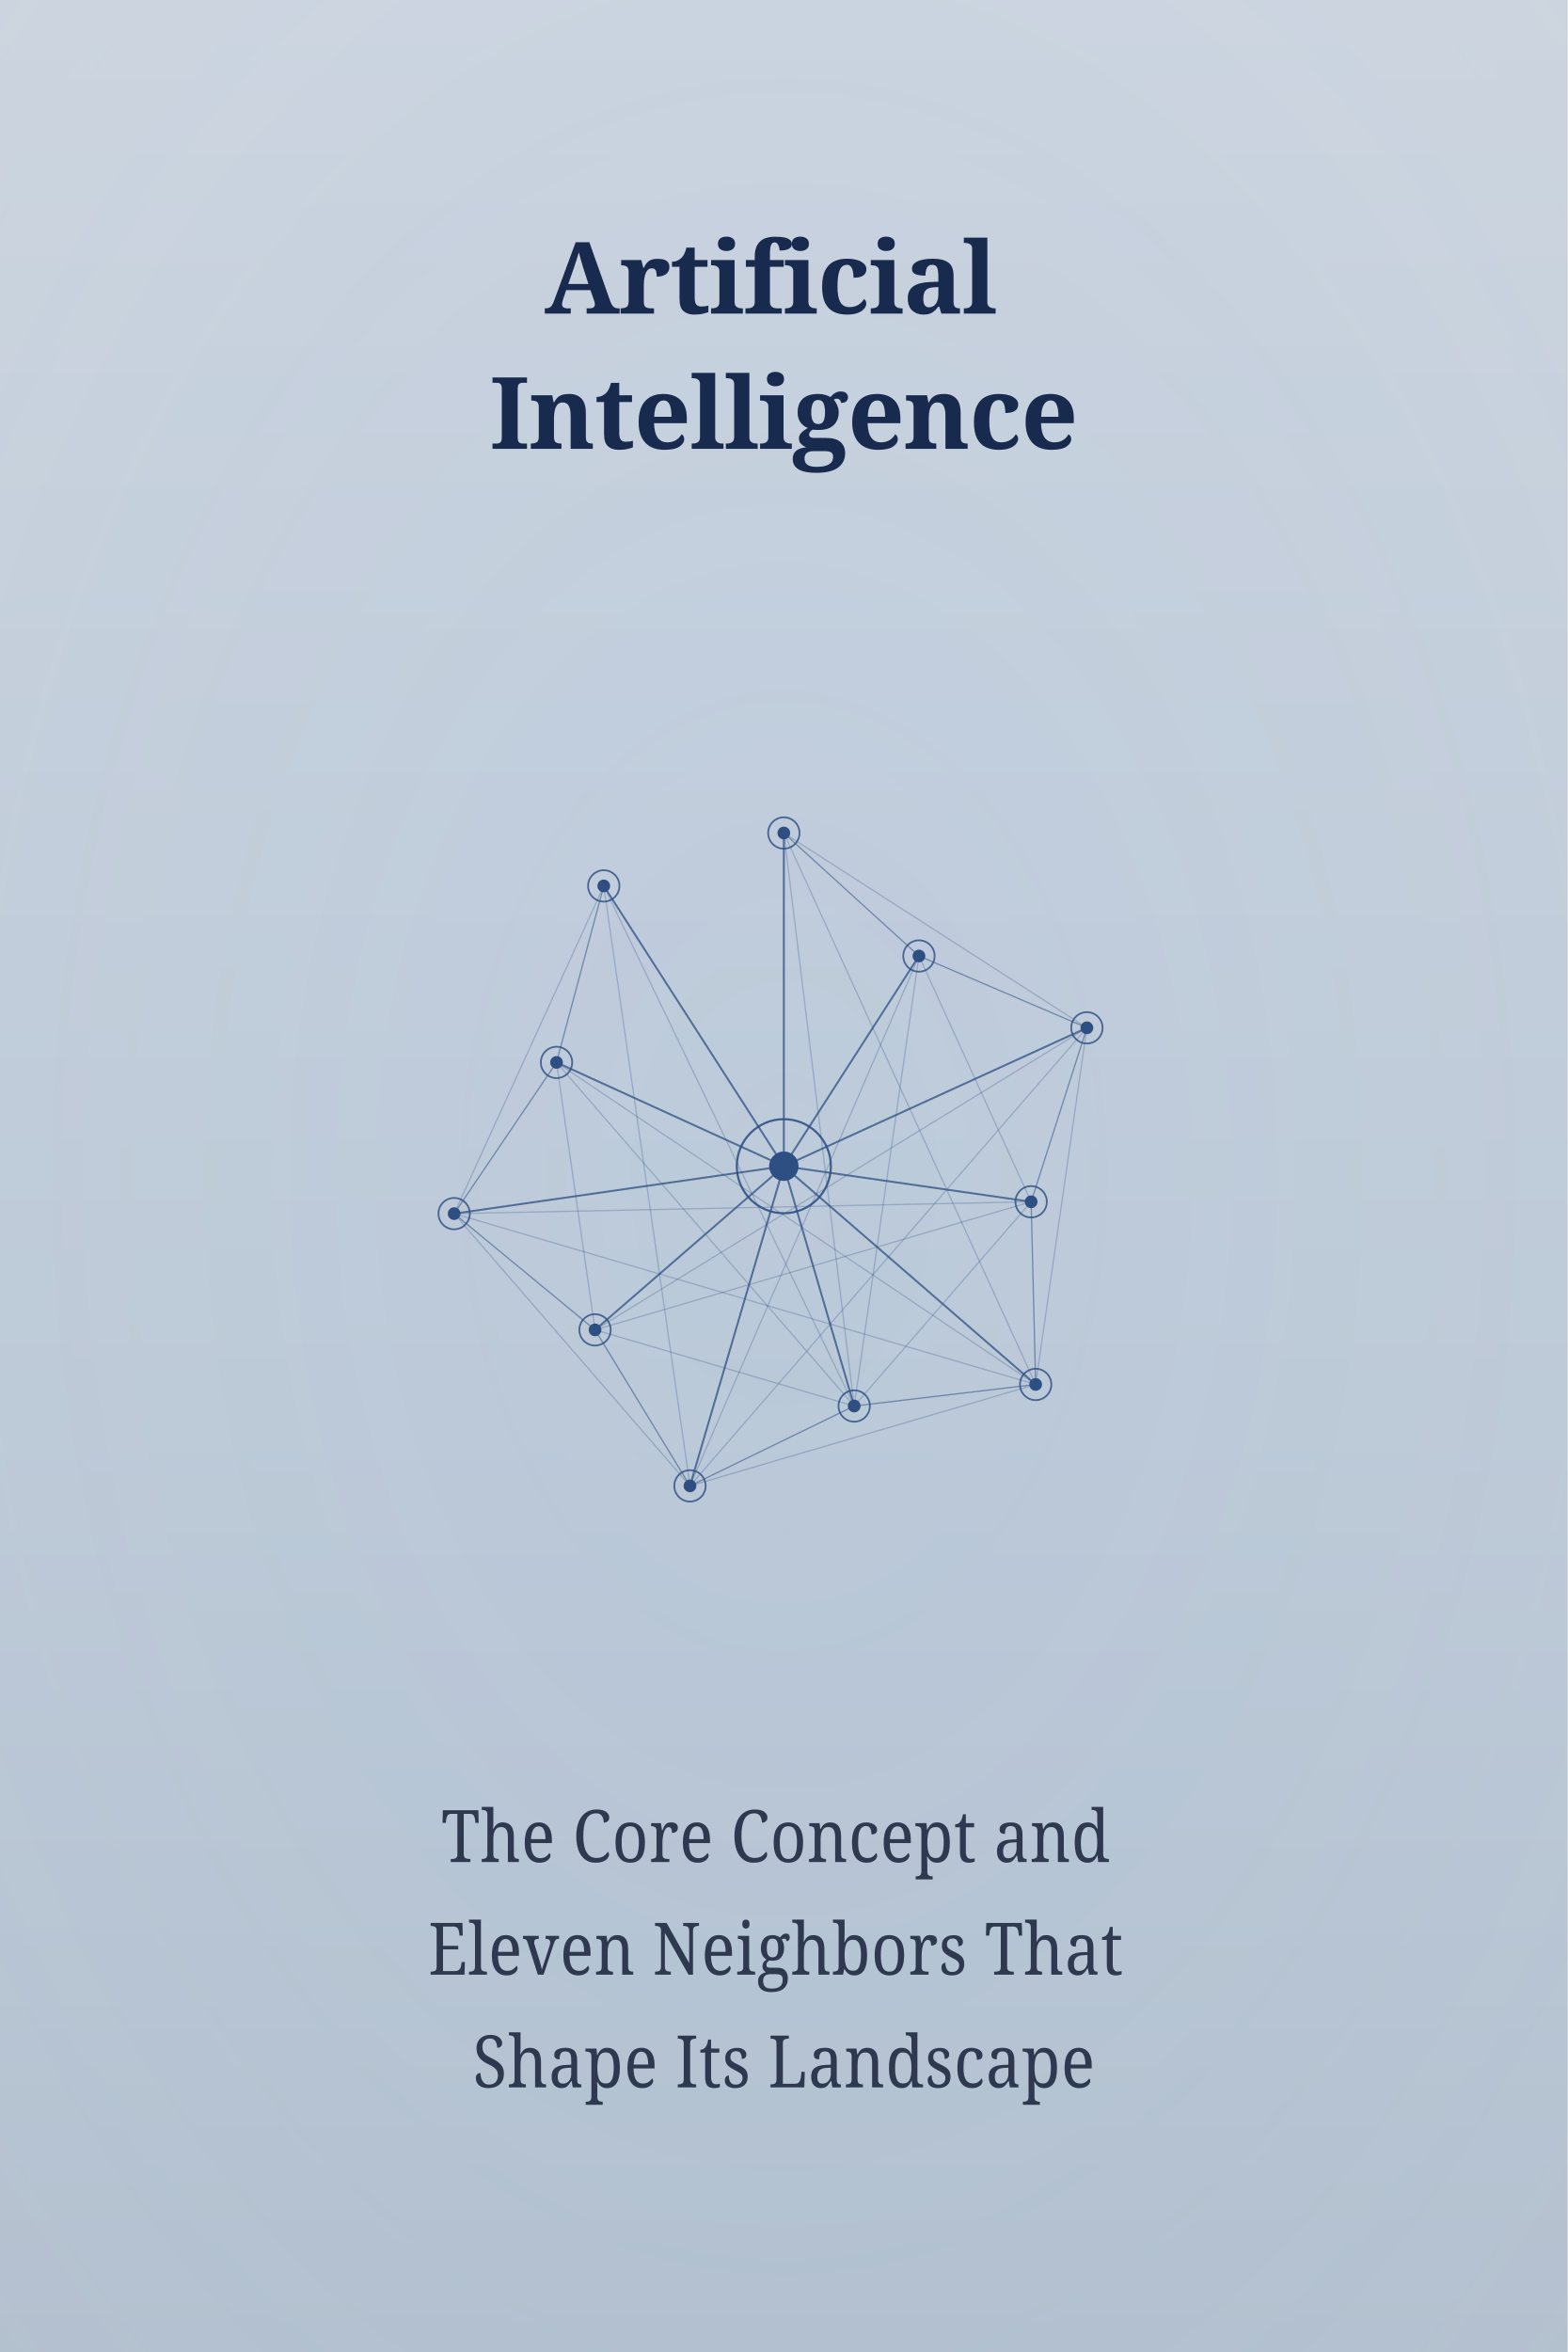
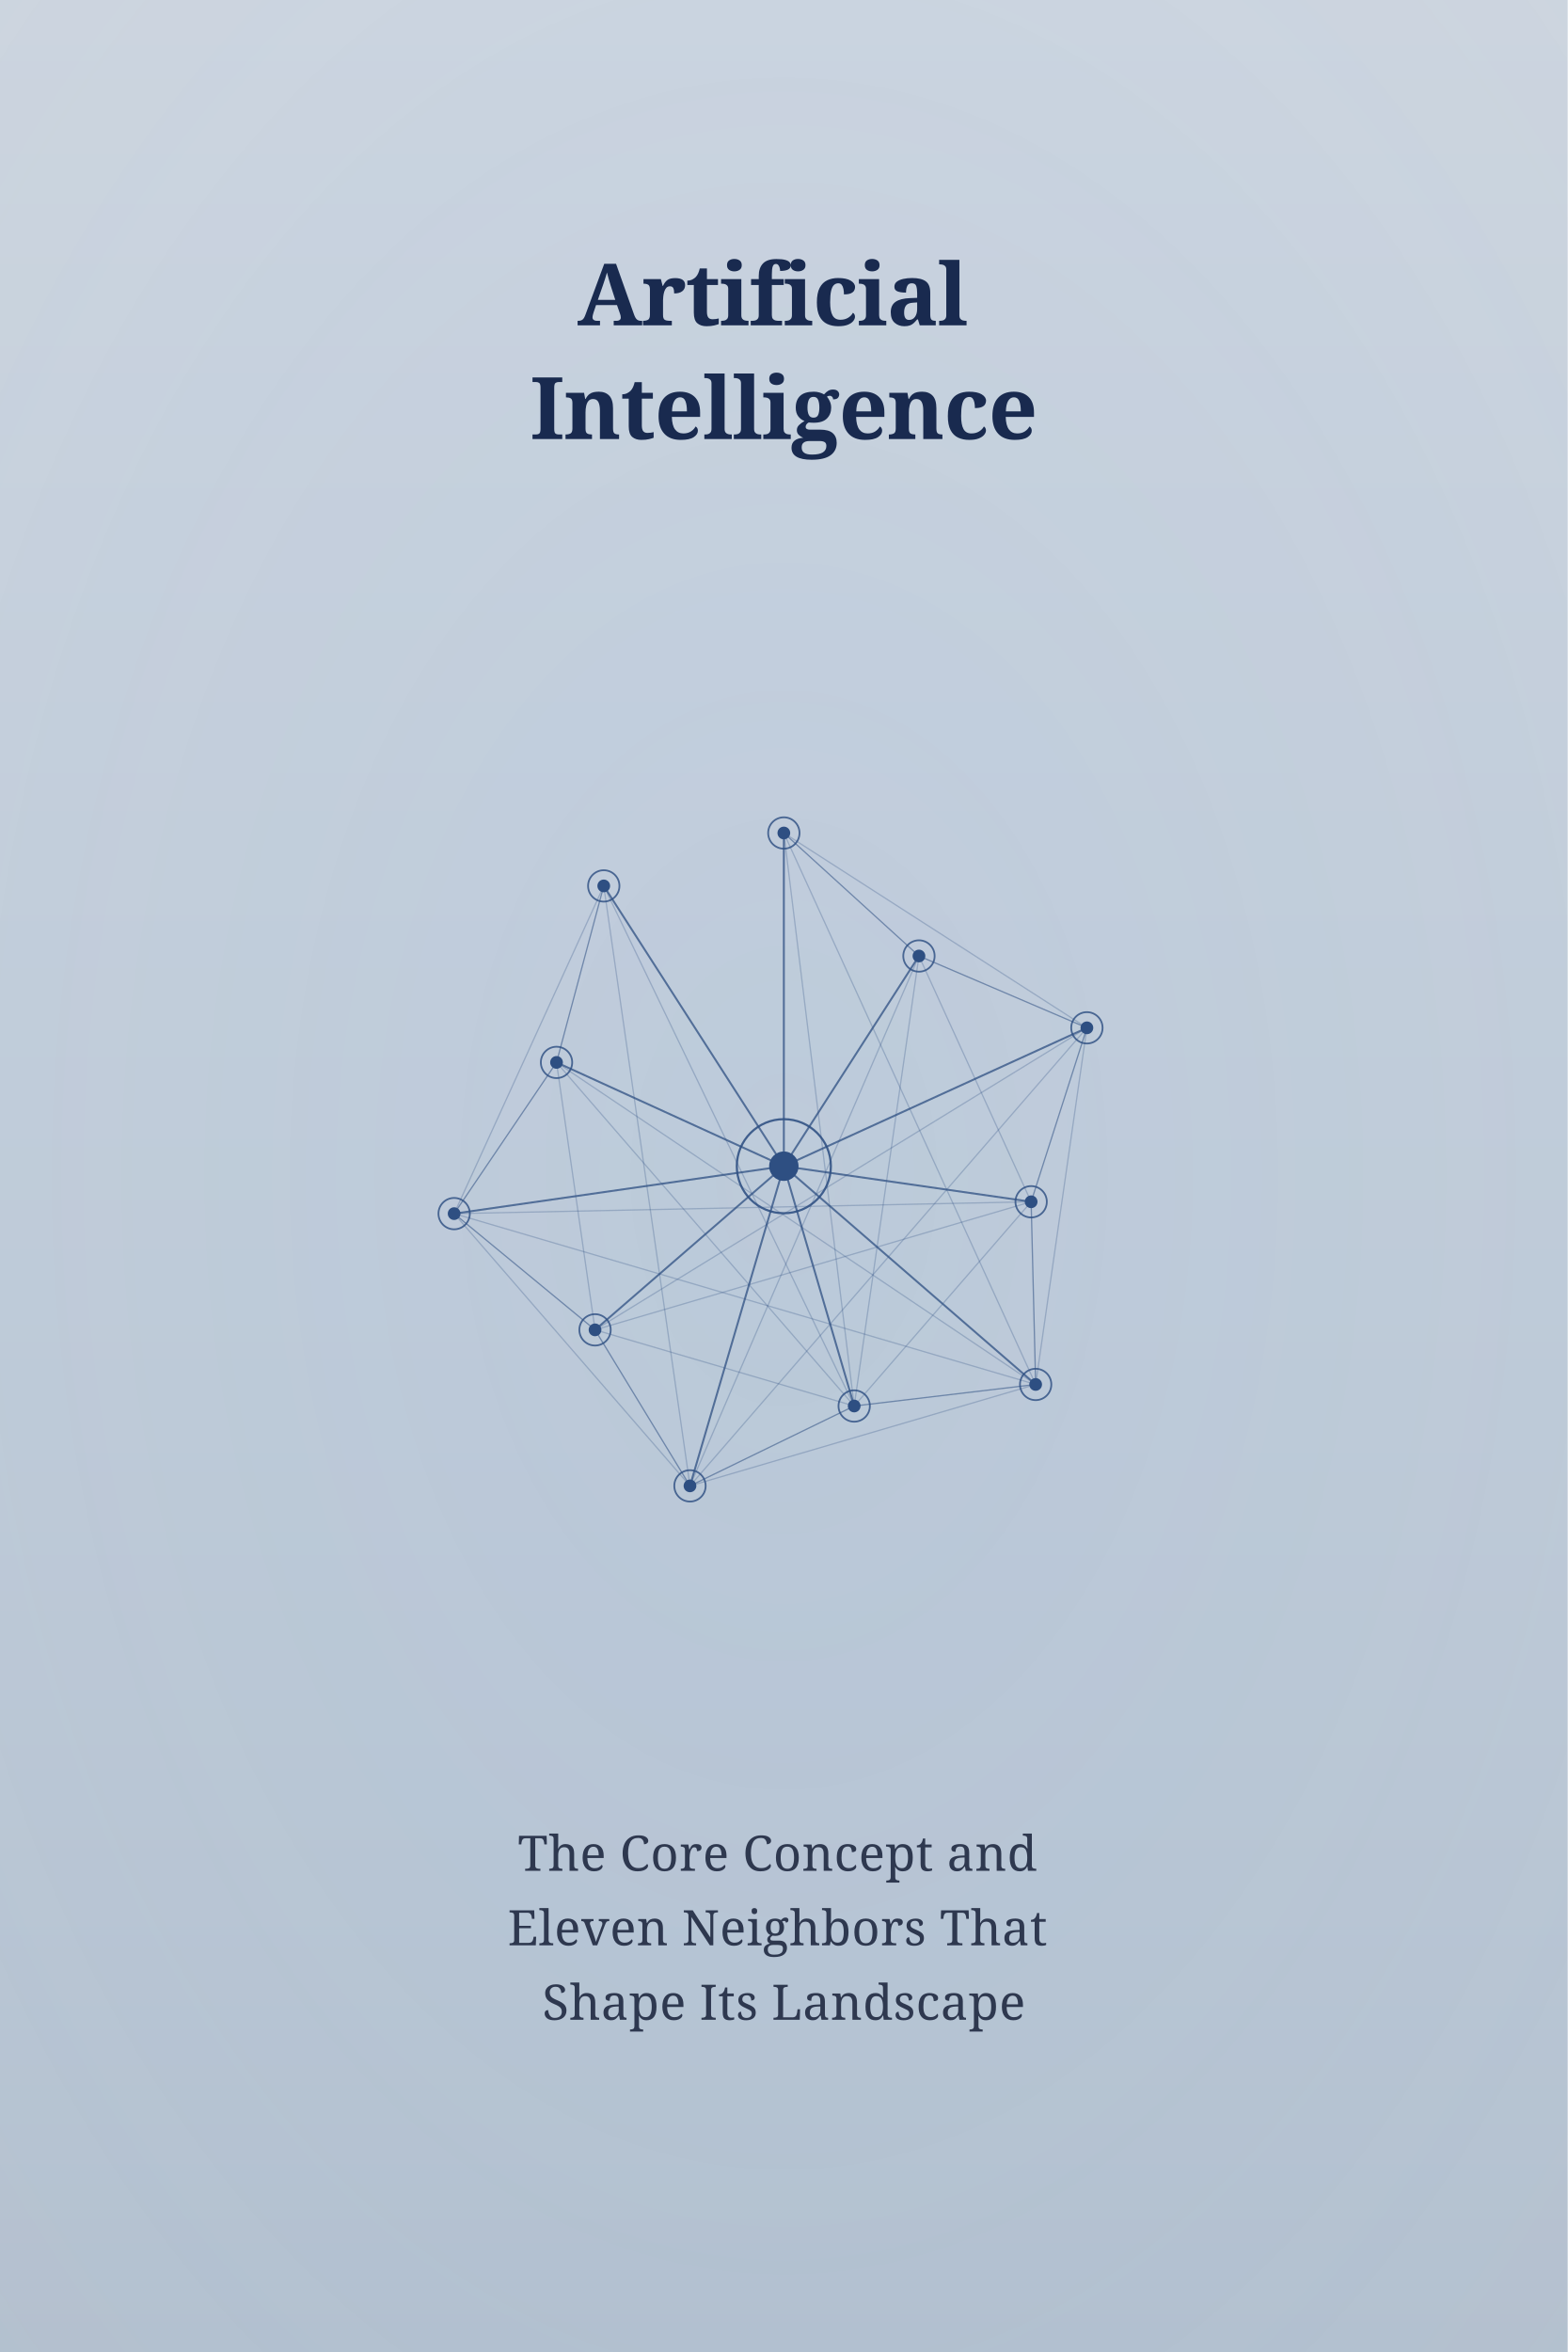
<svg xmlns="http://www.w3.org/2000/svg" viewBox="0 0 1600 2400" width="100%" height="100%">
  <defs>
    <linearGradient id="bg-artificial-intelligence" x1="0%" y1="0%" x2="0%" y2="100%">
      <stop offset="0%" stop-color="#cdd5df" />
      <stop offset="60%" stop-color="#c0cbd7" />
      <stop offset="100%" stop-color="#b4c1cf" />
    </linearGradient>
    <radialGradient id="halo-artificial-intelligence" cx="50%" cy="50%" r="75%">
      <stop offset="0%" stop-color="#60a5fa" stop-opacity="0.06" />
      <stop offset="55%" stop-color="#60a5fa" stop-opacity="0.03" />
      <stop offset="100%" stop-color="#60a5fa" stop-opacity="0.00" />
    </radialGradient>
  </defs>
  <rect width="1600" height="2400" fill="url(#bg-artificial-intelligence)" />
  <rect width="1600" height="2400" fill="url(#halo-artificial-intelligence)" />
  <g text-anchor="middle">
-     <text x="800" y="320" font-family="'Literata', Georgia, serif" font-size="102" font-weight="700" letter-spacing="-0.01em" fill="#192a4f">
+     <text x="800" y="332" font-family="'Literata', Georgia, serif" font-size="88" font-weight="700" letter-spacing="-0.01em" fill="#192a4f">
      <tspan x="800" dy="0">Artificial</tspan>
-       <tspan x="800" dy="138">Intelligence</tspan>
+       <tspan x="800" dy="116">Intelligence</tspan>
    </text>
  </g>
  <g class="emblem-attention" transform="translate(0, -210)">
    <line x1="800.0" y1="1060.0" x2="937.9" y2="1185.5" stroke="#2e4f82" stroke-width="1.3" opacity="0.55" />
    <line x1="800.0" y1="1060.0" x2="1109.3" y2="1258.8" stroke="#2e4f82" stroke-width="1.3" opacity="0.28" />
    <line x1="800.0" y1="1060.0" x2="1057.0" y2="1622.7" stroke="#2e4f82" stroke-width="1.3" opacity="0.28" />
    <line x1="800.0" y1="1060.0" x2="871.8" y2="1644.7" stroke="#2e4f82" stroke-width="1.3" opacity="0.28" />
    <line x1="937.9" y1="1185.5" x2="1109.3" y2="1258.8" stroke="#2e4f82" stroke-width="1.3" opacity="0.55" />
    <line x1="937.9" y1="1185.5" x2="1052.4" y2="1436.3" stroke="#2e4f82" stroke-width="1.3" opacity="0.28" />
    <line x1="937.9" y1="1185.5" x2="871.8" y2="1644.7" stroke="#2e4f82" stroke-width="1.3" opacity="0.28" />
    <line x1="937.9" y1="1185.5" x2="704.2" y2="1726.2" stroke="#2e4f82" stroke-width="1.3" opacity="0.28" />
    <line x1="1109.3" y1="1258.8" x2="1052.4" y2="1436.3" stroke="#2e4f82" stroke-width="1.3" opacity="0.55" />
    <line x1="1109.3" y1="1258.8" x2="1057.0" y2="1622.7" stroke="#2e4f82" stroke-width="1.3" opacity="0.28" />
    <line x1="1109.3" y1="1258.8" x2="704.2" y2="1726.2" stroke="#2e4f82" stroke-width="1.3" opacity="0.28" />
    <line x1="1109.3" y1="1258.8" x2="607.3" y2="1567.0" stroke="#2e4f82" stroke-width="1.3" opacity="0.28" />
    <line x1="1052.4" y1="1436.3" x2="1057.0" y2="1622.7" stroke="#2e4f82" stroke-width="1.3" opacity="0.55" />
    <line x1="1052.4" y1="1436.3" x2="871.8" y2="1644.7" stroke="#2e4f82" stroke-width="1.3" opacity="0.28" />
    <line x1="1052.4" y1="1436.3" x2="607.3" y2="1567.0" stroke="#2e4f82" stroke-width="1.3" opacity="0.28" />
    <line x1="1052.4" y1="1436.3" x2="463.5" y2="1448.4" stroke="#2e4f82" stroke-width="1.3" opacity="0.28" />
    <line x1="1057.0" y1="1622.7" x2="871.8" y2="1644.7" stroke="#2e4f82" stroke-width="1.3" opacity="0.55" />
    <line x1="1057.0" y1="1622.7" x2="704.2" y2="1726.2" stroke="#2e4f82" stroke-width="1.3" opacity="0.28" />
    <line x1="1057.0" y1="1622.7" x2="463.5" y2="1448.4" stroke="#2e4f82" stroke-width="1.3" opacity="0.28" />
    <line x1="1057.0" y1="1622.7" x2="568.0" y2="1294.1" stroke="#2e4f82" stroke-width="1.3" opacity="0.28" />
    <line x1="871.8" y1="1644.7" x2="704.2" y2="1726.2" stroke="#2e4f82" stroke-width="1.3" opacity="0.55" />
    <line x1="871.8" y1="1644.7" x2="607.3" y2="1567.0" stroke="#2e4f82" stroke-width="1.3" opacity="0.28" />
    <line x1="871.8" y1="1644.7" x2="568.0" y2="1294.1" stroke="#2e4f82" stroke-width="1.3" opacity="0.28" />
    <line x1="871.8" y1="1644.7" x2="616.2" y2="1114.0" stroke="#2e4f82" stroke-width="1.3" opacity="0.28" />
    <line x1="704.2" y1="1726.2" x2="607.3" y2="1567.0" stroke="#2e4f82" stroke-width="1.3" opacity="0.55" />
    <line x1="704.2" y1="1726.2" x2="463.5" y2="1448.4" stroke="#2e4f82" stroke-width="1.3" opacity="0.28" />
    <line x1="704.2" y1="1726.2" x2="616.2" y2="1114.0" stroke="#2e4f82" stroke-width="1.3" opacity="0.28" />
    <line x1="607.3" y1="1567.0" x2="463.5" y2="1448.4" stroke="#2e4f82" stroke-width="1.3" opacity="0.55" />
    <line x1="607.3" y1="1567.0" x2="568.0" y2="1294.1" stroke="#2e4f82" stroke-width="1.3" opacity="0.28" />
    <line x1="463.5" y1="1448.4" x2="568.0" y2="1294.1" stroke="#2e4f82" stroke-width="1.3" opacity="0.55" />
    <line x1="463.5" y1="1448.4" x2="616.2" y2="1114.0" stroke="#2e4f82" stroke-width="1.3" opacity="0.28" />
    <line x1="568.0" y1="1294.1" x2="616.2" y2="1114.0" stroke="#2e4f82" stroke-width="1.3" opacity="0.55" />
    <line x1="800" y1="1400" x2="800.0" y2="1060.0" stroke="#2e4f82" stroke-width="2.0" opacity="0.75" />
    <circle cx="800.0" cy="1060.0" r="16" stroke="#2e4f82" stroke-width="1.8" fill="none" opacity="0.82" />
    <circle cx="800.0" cy="1060.0" r="6.5" fill="#2e4f82" />
    <line x1="800" y1="1400" x2="937.9" y2="1185.5" stroke="#2e4f82" stroke-width="2.0" opacity="0.75" />
    <circle cx="937.9" cy="1185.5" r="16" stroke="#2e4f82" stroke-width="1.8" fill="none" opacity="0.82" />
    <circle cx="937.9" cy="1185.5" r="6.5" fill="#2e4f82" />
    <line x1="800" y1="1400" x2="1109.3" y2="1258.8" stroke="#2e4f82" stroke-width="2.0" opacity="0.75" />
    <circle cx="1109.3" cy="1258.8" r="16" stroke="#2e4f82" stroke-width="1.8" fill="none" opacity="0.82" />
    <circle cx="1109.3" cy="1258.8" r="6.5" fill="#2e4f82" />
    <line x1="800" y1="1400" x2="1052.4" y2="1436.3" stroke="#2e4f82" stroke-width="2.0" opacity="0.75" />
    <circle cx="1052.4" cy="1436.3" r="16" stroke="#2e4f82" stroke-width="1.8" fill="none" opacity="0.82" />
    <circle cx="1052.4" cy="1436.3" r="6.5" fill="#2e4f82" />
    <line x1="800" y1="1400" x2="1057.0" y2="1622.7" stroke="#2e4f82" stroke-width="2.0" opacity="0.75" />
    <circle cx="1057.0" cy="1622.7" r="16" stroke="#2e4f82" stroke-width="1.8" fill="none" opacity="0.82" />
    <circle cx="1057.0" cy="1622.7" r="6.5" fill="#2e4f82" />
    <line x1="800" y1="1400" x2="871.8" y2="1644.7" stroke="#2e4f82" stroke-width="2.0" opacity="0.75" />
    <circle cx="871.8" cy="1644.7" r="16" stroke="#2e4f82" stroke-width="1.8" fill="none" opacity="0.82" />
    <circle cx="871.8" cy="1644.7" r="6.5" fill="#2e4f82" />
    <line x1="800" y1="1400" x2="704.2" y2="1726.2" stroke="#2e4f82" stroke-width="2.0" opacity="0.75" />
    <circle cx="704.2" cy="1726.2" r="16" stroke="#2e4f82" stroke-width="1.8" fill="none" opacity="0.82" />
    <circle cx="704.2" cy="1726.2" r="6.5" fill="#2e4f82" />
    <line x1="800" y1="1400" x2="607.3" y2="1567.0" stroke="#2e4f82" stroke-width="2.0" opacity="0.75" />
    <circle cx="607.3" cy="1567.0" r="16" stroke="#2e4f82" stroke-width="1.8" fill="none" opacity="0.82" />
    <circle cx="607.3" cy="1567.0" r="6.5" fill="#2e4f82" />
    <line x1="800" y1="1400" x2="463.5" y2="1448.4" stroke="#2e4f82" stroke-width="2.0" opacity="0.75" />
    <circle cx="463.5" cy="1448.4" r="16" stroke="#2e4f82" stroke-width="1.8" fill="none" opacity="0.82" />
    <circle cx="463.5" cy="1448.4" r="6.5" fill="#2e4f82" />
    <line x1="800" y1="1400" x2="568.0" y2="1294.1" stroke="#2e4f82" stroke-width="2.0" opacity="0.75" />
    <circle cx="568.0" cy="1294.1" r="16" stroke="#2e4f82" stroke-width="1.8" fill="none" opacity="0.82" />
    <circle cx="568.0" cy="1294.1" r="6.5" fill="#2e4f82" />
    <line x1="800" y1="1400" x2="616.2" y2="1114.0" stroke="#2e4f82" stroke-width="2.0" opacity="0.75" />
    <circle cx="616.2" cy="1114.0" r="16" stroke="#2e4f82" stroke-width="1.8" fill="none" opacity="0.82" />
    <circle cx="616.2" cy="1114.0" r="6.5" fill="#2e4f82" />
    <circle cx="800" cy="1400" r="48" stroke="#2e4f82" stroke-width="2.2" fill="none" opacity="0.88" />
    <circle cx="800" cy="1400" r="15" fill="#2e4f82" />
  </g>
-   <g text-anchor="middle" transform="translate(800, 0) scale(0.87, 1) translate(-800, 0)">
-     <text x="800" y="1900" font-family="'Literata', Georgia, serif" font-size="74" font-weight="400" letter-spacing="0.01em" fill="#2e384f">
+   <g text-anchor="middle">
+     <text x="800" y="1909" font-family="'Literata', Georgia, serif" font-size="50" font-weight="400" letter-spacing="0.01em" fill="#2e384f">
      <tspan x="800" dy="0">The Core Concept and</tspan>
-       <tspan x="800" dy="115">Eleven Neighbors That</tspan>
-       <tspan x="800" dy="115">Shape Its Landscape</tspan>
+       <tspan x="800" dy="76">Eleven Neighbors That</tspan>
+       <tspan x="800" dy="76">Shape Its Landscape</tspan>
    </text>
  </g>
</svg>
